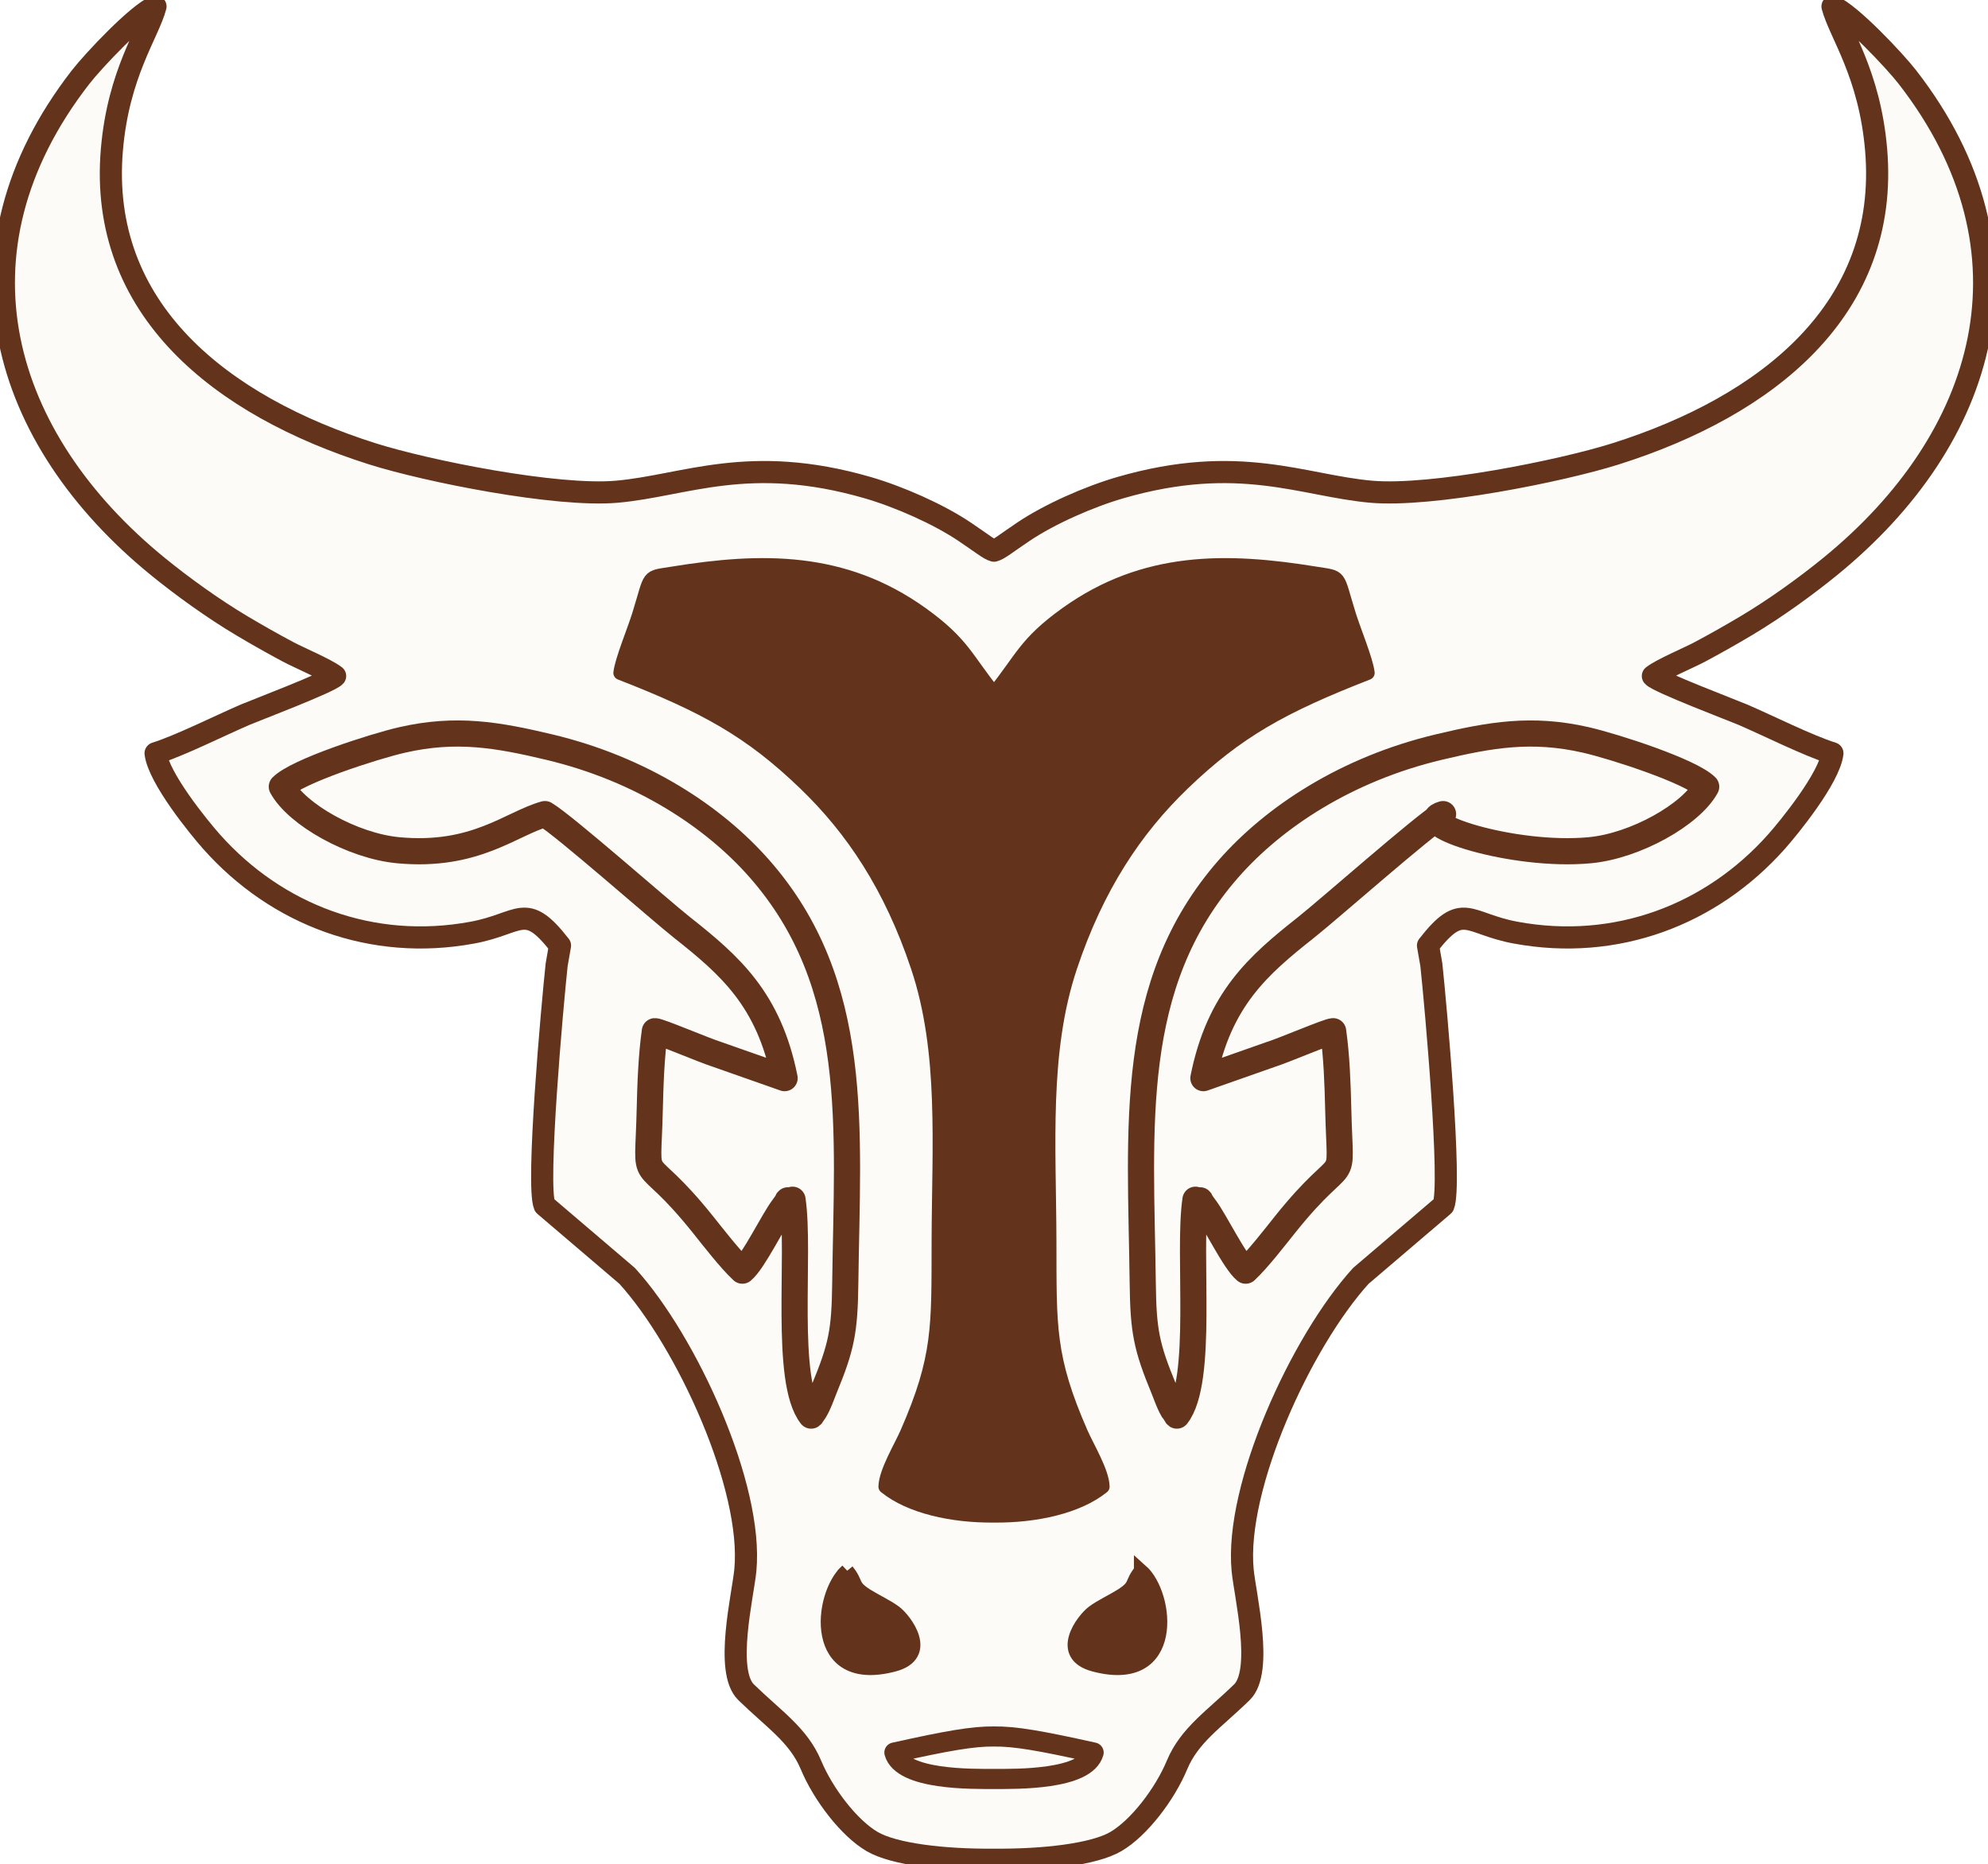
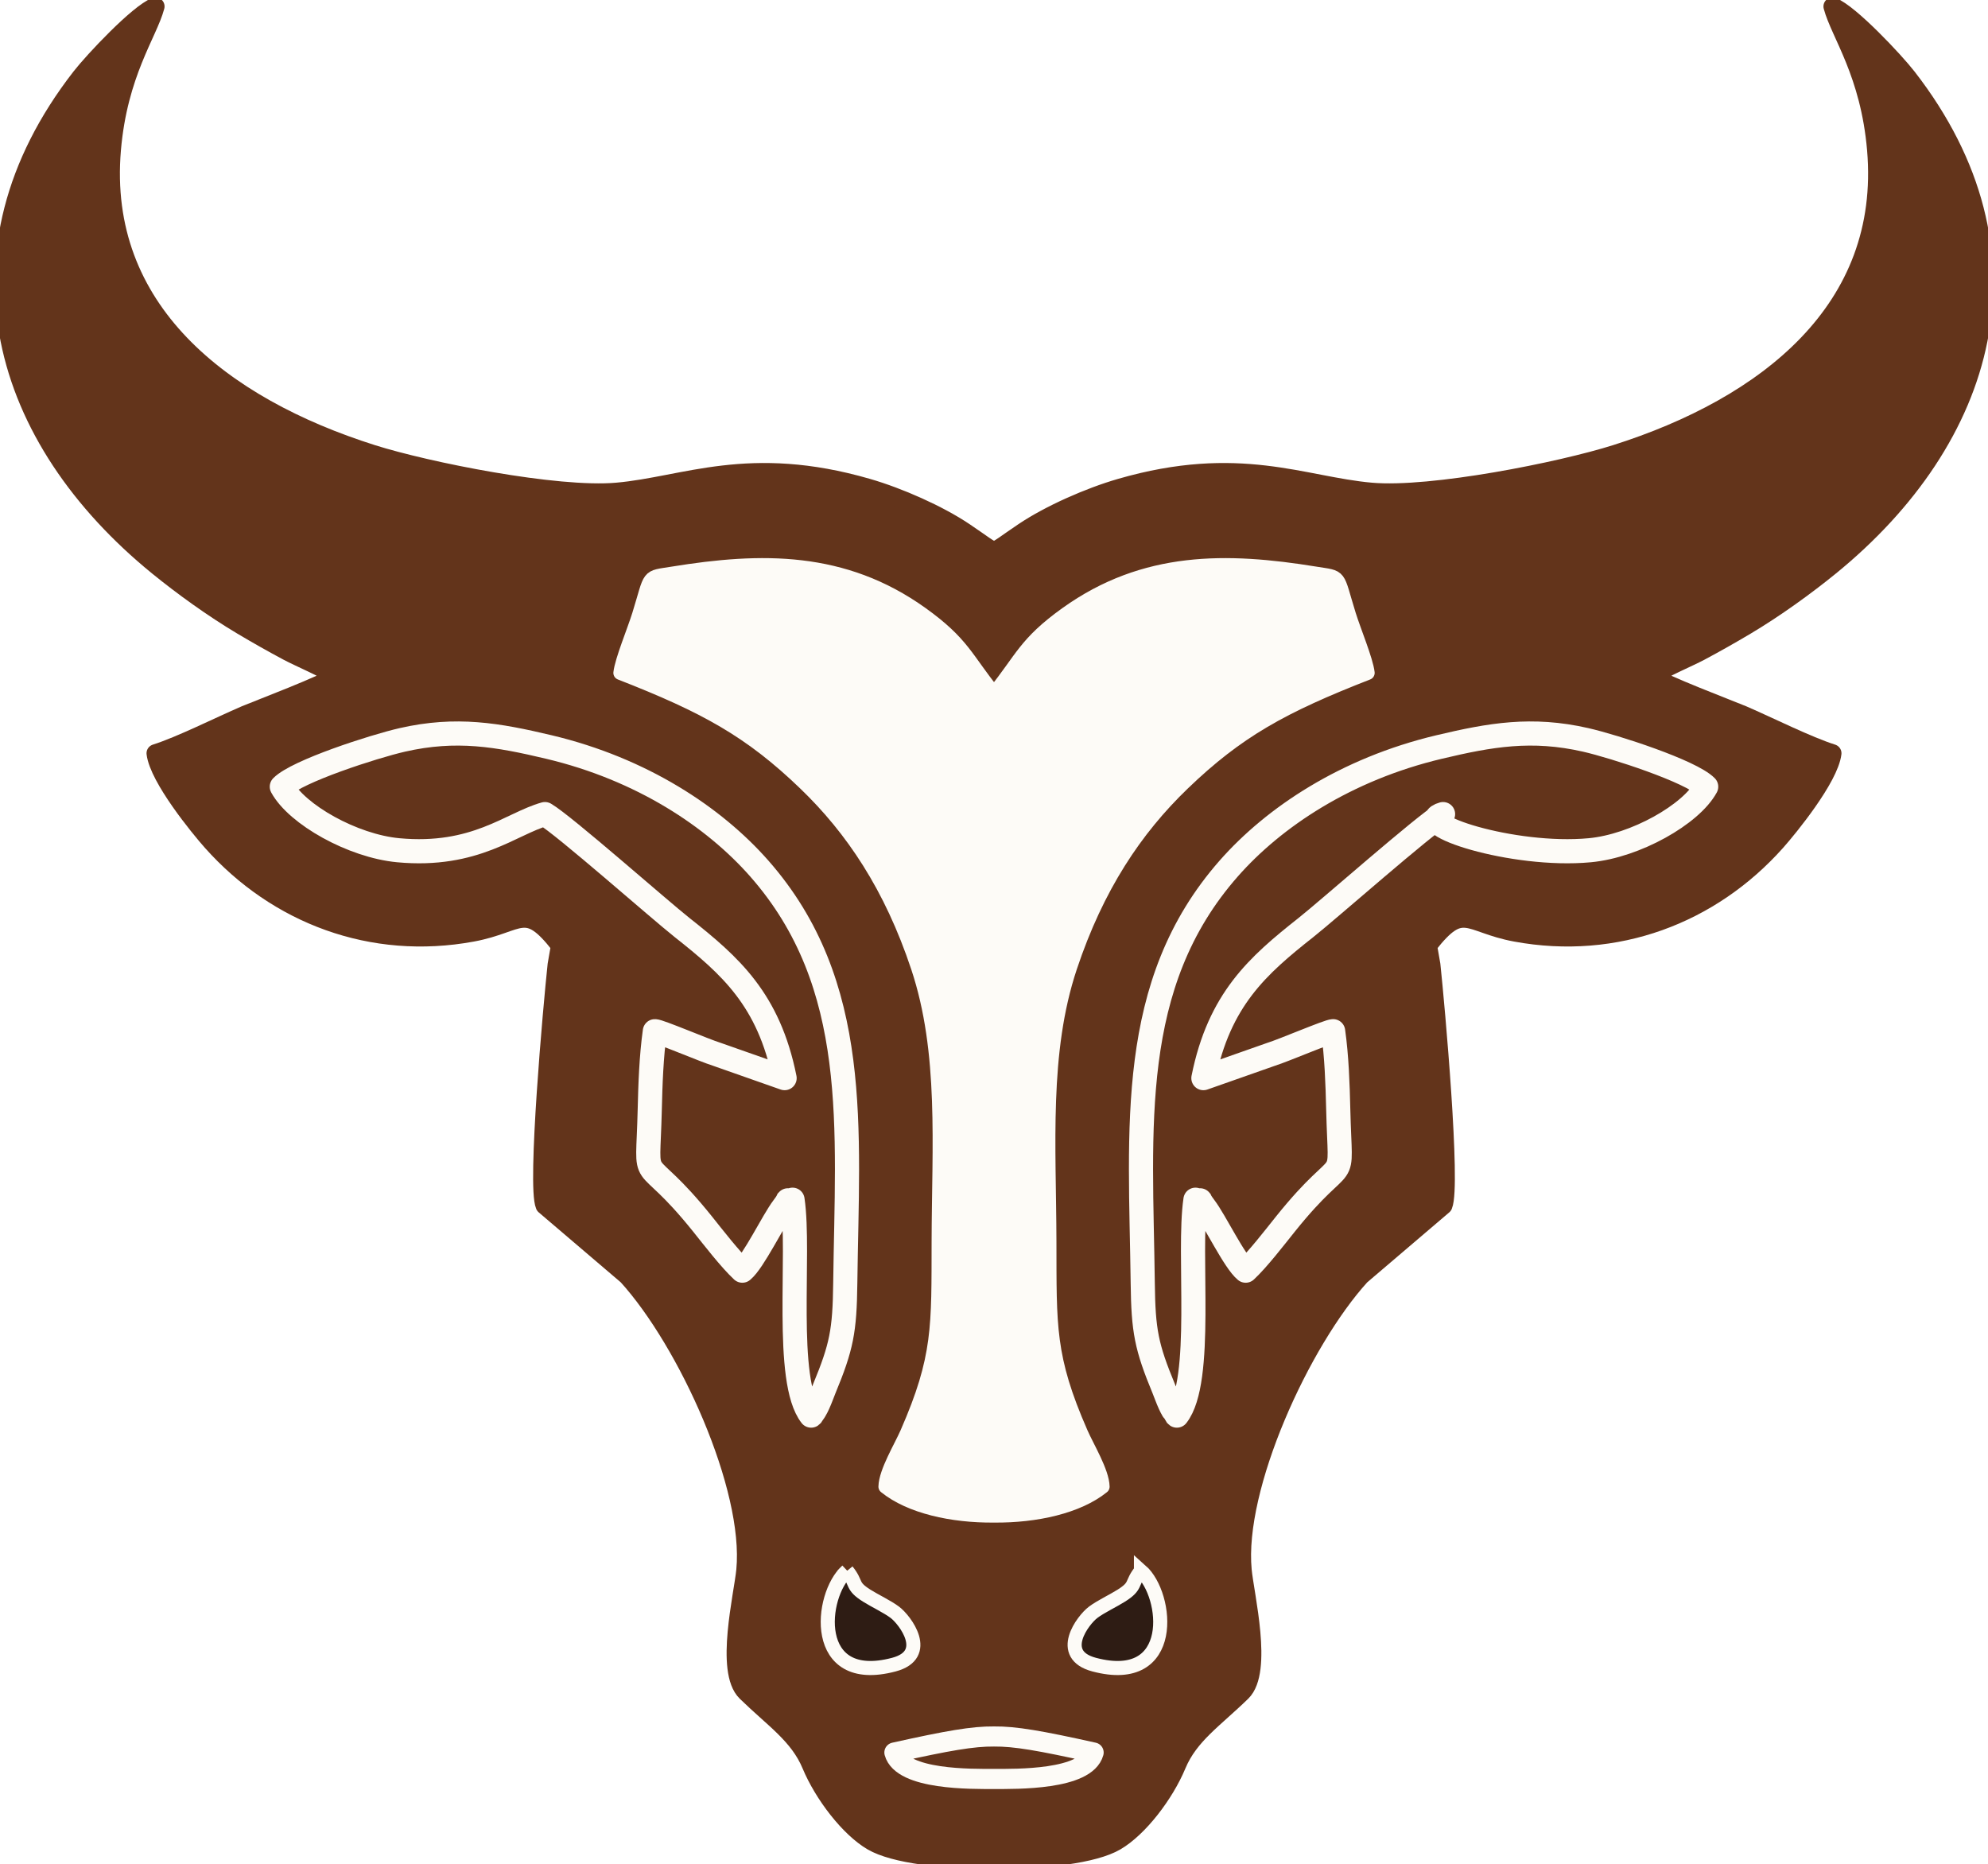
<svg xmlns="http://www.w3.org/2000/svg" xml:space="preserve" viewBox="0 0 1976.17 1852.57" version="1.1" style="shape-rendering:geometricPrecision; text-rendering:geometricPrecision; image-rendering:optimizeQuality; fill-rule:evenodd; clip-rule:evenodd">
  <defs>
    <style type="text/css">
   
-     .buller-body {fill:#FDFBF7;stroke:#63341B;stroke-width:22;stroke-linejoin:round;stroke-miterlimit:2.613}
-     .buller-stroke-detail {stroke:#63341B;stroke-width:26;stroke-linecap:round;stroke-linejoin:round;stroke-miterlimit:2.613;fill:none}
-     .buller-nostril {fill:#63341B;stroke:#63341B;stroke-width:14;stroke-miterlimit:2.613}
-     .buller-crest {fill:#63341B;stroke:#63341B;stroke-width:14;stroke-linejoin:round;stroke-miterlimit:2.613}
+     .buller-body {fill:#63341B;stroke:#63341B;stroke-width:18;stroke-linejoin:round;stroke-miterlimit:2.613}
+     .buller-stroke-detail {stroke:#FDFBF7;stroke-width:24;stroke-linecap:round;stroke-linejoin:round;stroke-miterlimit:2.613;fill:none}
+     .buller-nostril {fill:#2E1C14;stroke:#FDFBF7;stroke-width:14;stroke-miterlimit:2.613}
+     .buller-crest {fill:#FDFBF7;stroke:#FDFBF7;stroke-width:14;stroke-linejoin:round;stroke-miterlimit:2.613}
   
  </style>
  </defs>
  <g id="Buller_Logo_Vector">
    <g id="Buller_Crest">
      <path class="buller-body" d="M988.09 1848.61c-49.79,0.43 -99.42,-5.36 -121.14,-18.06 -22.96,-13.43 -48.59,-46.84 -60.85,-76.22 -12.34,-29.57 -37.05,-45.48 -64.46,-72.22 -21.59,-21.06 -3.09,-96.59 -0.73,-121.28 7.88,-82.76 -58.05,-227.18 -117.53,-292.61l-82.04 -69.97c-8.35,-19.79 7.52,-197.5 12,-239.29l3.33 -19.07c-34.75,-44.63 -38.54,-21.82 -87.13,-12.83 -99.85,18.48 -194.43,-17.63 -259.13,-90.27 -12.56,-14.1 -52.76,-63.4 -55.76,-88.02 24.44,-7.71 63.17,-27.18 89.23,-38.43 7.98,-3.45 84.49,-32.5 89.26,-38.36 -8.95,-6.94 -35.63,-18.06 -46.87,-24.07 -15.38,-8.22 -30.01,-16.46 -45.61,-25.74 -29.3,-17.41 -60.07,-39.76 -83.72,-59.02 -155.68,-126.83 -212.07,-312.36 -76.8,-486.52 12.48,-16.06 57.13,-63.61 74.44,-70.22 -7.15,26.93 -36.85,66.32 -43.35,142.28 -13.63,159.17 109.02,254.97 258.9,302.42 53.97,17.09 182.85,42.97 243.04,37.67 67.76,-5.96 131.25,-38.29 249.36,-4.04 31.04,9 70.25,26.28 96.26,43.76 17.38,11.69 24.46,17.64 29.3,18.89 4.85,-1.25 11.92,-7.2 29.3,-18.89 26.01,-17.48 65.22,-34.76 96.26,-43.76 118.1,-34.24 181.6,-1.92 249.36,4.04 60.2,5.3 189.07,-20.59 243.04,-37.67 149.88,-47.45 272.53,-143.24 258.9,-302.42 -6.5,-75.96 -36.2,-115.34 -43.35,-142.28 17.31,6.61 61.97,54.16 74.44,70.22 135.28,174.16 78.89,359.69 -76.8,486.52 -23.64,19.26 -54.41,41.6 -83.72,59.02 -15.6,9.28 -30.23,17.52 -45.61,25.74 -11.25,6.01 -37.93,17.13 -46.88,24.07 4.77,5.87 81.28,34.91 89.26,38.36 26.06,11.25 64.78,30.72 89.23,38.43 -3.01,24.61 -43.2,73.92 -55.76,88.02 -64.7,72.64 -159.28,108.75 -259.13,90.27 -48.59,-8.99 -52.38,-31.8 -87.13,12.83l3.33 19.07c4.47,41.79 20.34,219.5 11.99,239.29l-82.04 69.97c-59.48,65.43 -125.41,209.85 -117.53,292.61 2.35,24.69 20.85,100.22 -0.74,121.28 -27.41,26.74 -52.12,42.64 -64.46,72.22 -12.25,29.38 -37.89,62.79 -60.84,76.22 -21.72,12.7 -71.35,18.49 -121.14,18.06z" />
      <path class="buller-stroke-detail" d="M280.14 781.99c15.11,-15.33 91.2,-40 119.84,-46.53 53.6,-12.22 94.64,-5.04 145.66,7.09 92.38,21.94 164.11,69.62 209.1,120.75 101.55,115.41 87.42,258.32 85.5,412.25 -0.59,47.44 -3.62,63.13 -20.98,105.11 -1.52,3.69 -3.54,9.52 -5.96,14.8 -1.2,2.63 -1.79,3.8 -3.11,6.08 -4.04,7.02 -1.75,3.01 -3.88,5.6 -27.11,-34.58 -10.54,-161.02 -18.49,-214.59 -9.16,2.94 -0.28,-4.16 -9.24,7.59 -10.28,13.48 -29.43,53.75 -40.66,62.93 -12.01,-11.13 -29.28,-33.55 -39.43,-46.22 -62.77,-78.29 -54.63,-29.66 -52.61,-113.74 0.61,-25.56 1.54,-52.86 5.08,-78.07 4.03,-0.24 49.32,19.16 61.63,22.96l67.35 23.69c-15.66,-78.17 -54.1,-111.9 -101.78,-149.59 -22.7,-17.94 -117.61,-101.86 -136.47,-112.87 -33.61,9.36 -69.17,43.1 -145.81,35.93 -45.41,-4.25 -100.76,-35.55 -115.74,-63.17z" />
      <path class="buller-stroke-detail" d="M1696.03 781.99c-15.11,-15.33 -91.2,-40 -119.83,-46.53 -53.6,-12.22 -94.64,-5.04 -145.67,7.09 -92.38,21.94 -164.11,69.62 -209.1,120.75 -101.55,115.41 -87.41,258.32 -85.49,412.25 0.59,47.44 3.62,63.13 20.98,105.11 1.53,3.69 3.55,9.52 5.96,14.8 1.2,2.63 1.79,3.8 3.1,6.08 4.04,7.02 1.76,3.01 3.88,5.6 27.11,-34.58 10.55,-161.02 18.49,-214.59 9.16,2.94 0.28,-4.16 9.24,7.59 10.28,13.48 29.43,53.75 40.66,62.93 12.02,-11.13 29.28,-33.55 39.43,-46.22 62.77,-78.29 54.63,-29.66 52.61,-113.74 -0.61,-25.56 -1.54,-52.86 -5.08,-78.07 -4.03,-0.24 -49.33,19.16 -61.63,22.96l-67.35 23.69c15.66,-78.17 54.1,-111.9 101.78,-149.59 22.7,-17.94 117.62,-101.86 136.47,-112.87 -33.61,9.36 69.18,43.1 145.81,35.93 45.41,-4.25 100.76,-35.55 115.74,-63.17z" />
      <path class="buller-nostril" d="M841.99 1561.45c10.32,12.7 3.83,14.73 19.54,24.65 8.35,5.27 20.39,10.86 27.98,16.55 10.06,7.54 36.42,42.15 -1.05,52.05 -82.66,21.83 -73.55,-69.28 -46.46,-93.26z" />
      <path class="buller-nostril" d="M1134.18 1561.45c-10.33,12.7 -3.83,14.73 -19.54,24.65 -8.35,5.27 -20.39,10.86 -27.98,16.55 -10.06,7.54 -36.42,42.15 1.06,52.05 82.65,21.83 73.54,-69.28 46.46,-93.26z" />
      <path class="buller-stroke-detail" style="stroke-width:20;" d="M988.09 1726.1c-20.88,-0.2 -45.77,4.11 -99.01,15.95 7.55,27.5 77.43,26.25 98.6,26.28l0.41 0 0.41 -0c21.18,-0.03 91.05,1.21 98.61,-26.28 -53.24,-11.84 -78.13,-16.15 -99.01,-15.95z" />
      <path class="buller-crest" d="M988.09 688.51c-0.15,0.11 -0.28,0.22 -0.41,0.3 -27.55,-34.18 -30.57,-49.28 -71.82,-78.8 -77.48,-55.44 -158.91,-54.2 -247.07,-39.86 -26.57,4.32 -20.8,0.07 -33.48,40.94 -4.93,15.89 -17.16,45.17 -18.6,57.78 84.54,32.97 129.23,57.51 183.77,110.04 46.83,45.1 85.28,102.2 112.02,182.54 28.12,84.48 20.8,177.36 20.56,272.49 -0.22,84.65 1.61,115.15 -31.41,190.56 -6.15,14.04 -21.11,38.6 -21.45,53.25 24.43,19.8 66.16,29.13 107.91,28.73 41.74,0.4 83.47,-8.94 107.9,-28.73 -0.35,-14.65 -15.3,-39.2 -21.45,-53.25 -33.02,-75.41 -31.2,-105.91 -31.41,-190.56 -0.25,-95.13 -7.57,-188.01 20.55,-272.49 26.74,-80.34 65.19,-137.44 112.02,-182.54 54.54,-52.53 99.24,-77.07 183.77,-110.04 -1.44,-12.61 -13.67,-41.89 -18.6,-57.78 -12.69,-40.87 -6.91,-36.62 -33.48,-40.94 -88.16,-14.34 -169.59,-15.57 -247.07,39.86 -41.26,29.52 -44.28,44.61 -71.83,78.8 -0.13,-0.08 -0.26,-0.19 -0.4,-0.3z" />
    </g>
  </g>
</svg>
